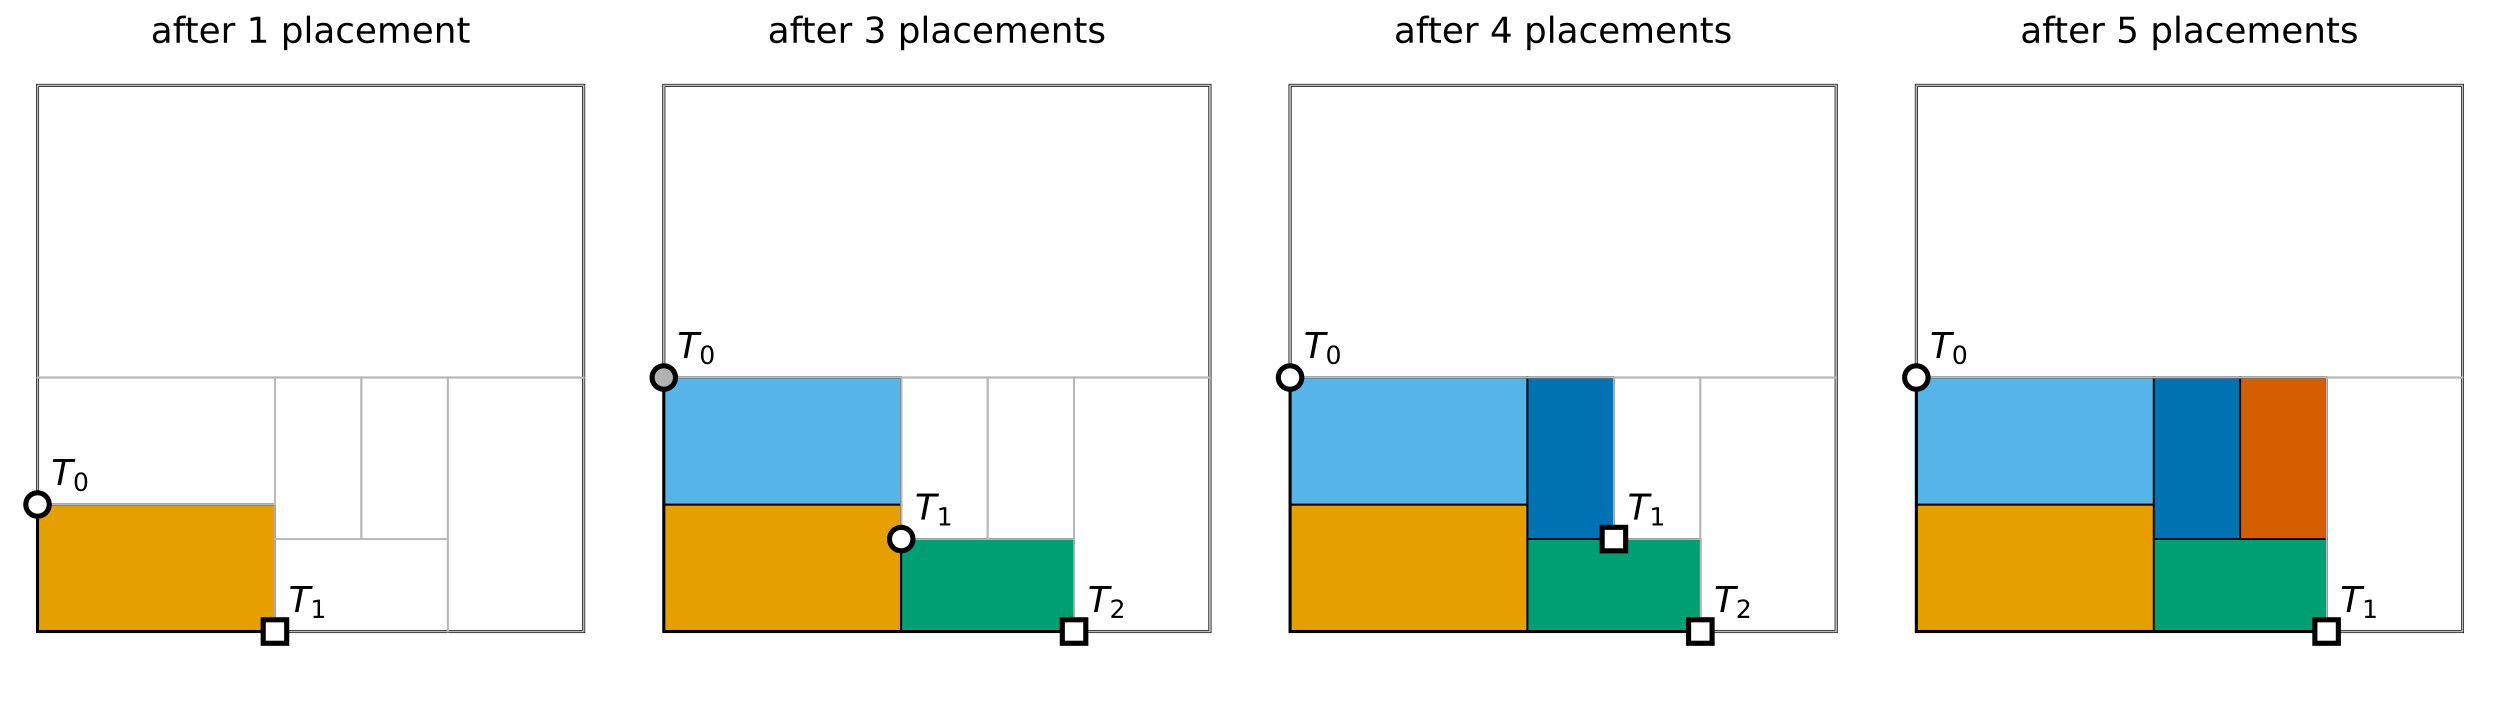
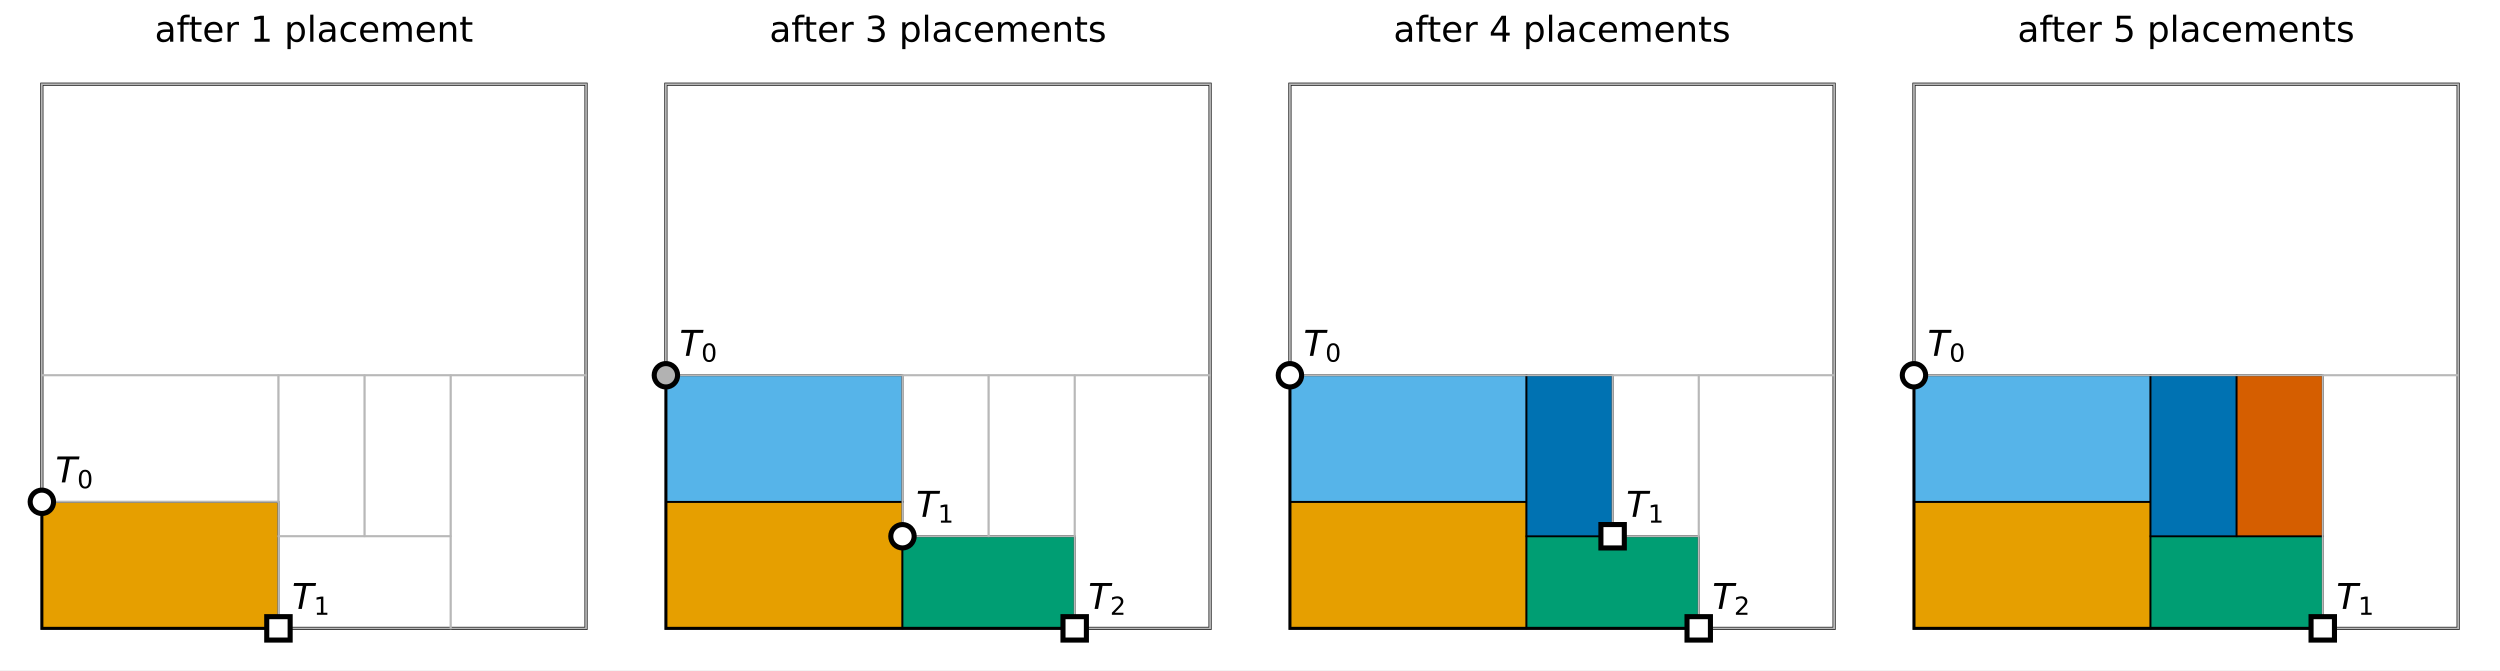
- <svg xmlns="http://www.w3.org/2000/svg" xmlns:xlink="http://www.w3.org/1999/xlink" width="489.6pt" height="140.4pt" viewBox="0 0 489.6 140.4" version="1.1">
+ <svg xmlns="http://www.w3.org/2000/svg" xmlns:xlink="http://www.w3.org/1999/xlink" width="491.36pt" height="131.729pt" viewBox="0 0 491.36 131.729" version="1.1">
  <defs>
    <style type="text/css">*{stroke-linejoin: round; stroke-linecap: butt}</style>
  </defs>
  <g id="figure_1">
    <g id="patch_1">
-       <path d="M 0 140.4  L 489.6 140.4  L 489.6 0  L 0 0  z " style="fill: #ffffff" />
+       <path d="M 0 131.729  L 491.36 131.729  L 491.36 0  L 0 0  z " style="fill: #ffffff" />
    </g>
    <g id="axes_1">
      <g id="patch_2">
-         <path d="M 7.348 123.677  L 53.846 123.677  L 53.846 98.805  L 7.348 98.805  z " clip-path="url(#p027bd1dd7a)" style="fill: #e69f00; stroke: #000000; stroke-width: 0.35; stroke-linejoin: miter" />
+         <path d="M 8.228 123.501  L 54.726 123.501  L 54.726 98.629  L 8.228 98.629  z " clip-path="url(#p11cd12fc13)" style="fill: #e69f00; stroke: #000000; stroke-width: 0.35; stroke-linejoin: miter" />
      </g>
      <g id="patch_3">
-         <path d="M 7.348 123.677  L 114.302 123.677  L 114.302 16.723  L 7.348 16.723  L 7.348 123.677  z " clip-path="url(#p027bd1dd7a)" style="fill: none; stroke: #000000; stroke-width: 0.6; stroke-linejoin: miter" />
+         <path d="M 8.228 123.501  L 115.182 123.501  L 115.182 16.547  L 8.228 16.547  L 8.228 123.501  z " clip-path="url(#p11cd12fc13)" style="fill: none; stroke: #000000; stroke-width: 0.6; stroke-linejoin: miter" />
      </g>
      <g id="patch_4">
-         <path d="M 7.348 98.805  L 53.846 98.805  L 53.846 73.933  L 7.348 73.933  L 7.348 98.805  z " clip-path="url(#p027bd1dd7a)" style="fill: none; stroke: #b8b8b8; stroke-width: 0.35; stroke-linejoin: miter" />
+         <path d="M 8.228 98.629  L 54.726 98.629  L 54.726 73.757  L 8.228 73.757  L 8.228 98.629  z " clip-path="url(#p11cd12fc13)" style="fill: none; stroke: #b8b8b8; stroke-width: 0.35; stroke-linejoin: miter" />
      </g>
      <g id="patch_5">
-         <path d="M 53.846 123.677  L 87.694 123.677  L 87.694 105.572  L 53.846 105.572  L 53.846 123.677  z " clip-path="url(#p027bd1dd7a)" style="fill: none; stroke: #b8b8b8; stroke-width: 0.35; stroke-linejoin: miter" />
+         <path d="M 54.726 123.501  L 88.574 123.501  L 88.574 105.396  L 54.726 105.396  L 54.726 123.501  z " clip-path="url(#p11cd12fc13)" style="fill: none; stroke: #b8b8b8; stroke-width: 0.35; stroke-linejoin: miter" />
      </g>
      <g id="patch_6">
-         <path d="M 53.846 105.572  L 70.77 105.572  L 70.77 73.933  L 53.846 73.933  L 53.846 105.572  z " clip-path="url(#p027bd1dd7a)" style="fill: none; stroke: #b8b8b8; stroke-width: 0.35; stroke-linejoin: miter" />
+         <path d="M 54.726 105.396  L 71.65 105.396  L 71.65 73.757  L 54.726 73.757  L 54.726 105.396  z " clip-path="url(#p11cd12fc13)" style="fill: none; stroke: #b8b8b8; stroke-width: 0.35; stroke-linejoin: miter" />
      </g>
      <g id="patch_7">
-         <path d="M 70.77 105.572  L 87.694 105.572  L 87.694 73.933  L 70.77 73.933  L 70.77 105.572  z " clip-path="url(#p027bd1dd7a)" style="fill: none; stroke: #b8b8b8; stroke-width: 0.35; stroke-linejoin: miter" />
+         <path d="M 71.65 105.396  L 88.574 105.396  L 88.574 73.757  L 71.65 73.757  L 71.65 105.396  z " clip-path="url(#p11cd12fc13)" style="fill: none; stroke: #b8b8b8; stroke-width: 0.35; stroke-linejoin: miter" />
      </g>
      <g id="patch_8">
-         <path d="M 87.694 123.677  L 114.302 123.677  L 114.302 73.933  L 87.694 73.933  L 87.694 123.677  z " clip-path="url(#p027bd1dd7a)" style="fill: none; stroke: #b8b8b8; stroke-width: 0.35; stroke-linejoin: miter" />
+         <path d="M 88.574 123.501  L 115.182 123.501  L 115.182 73.757  L 88.574 73.757  L 88.574 123.501  z " clip-path="url(#p11cd12fc13)" style="fill: none; stroke: #b8b8b8; stroke-width: 0.35; stroke-linejoin: miter" />
      </g>
      <g id="patch_9">
-         <path d="M 7.348 73.933  L 114.302 73.933  L 114.302 16.723  L 7.348 16.723  L 7.348 73.933  z " clip-path="url(#p027bd1dd7a)" style="fill: none; stroke: #b8b8b8; stroke-width: 0.35; stroke-linejoin: miter" />
+         <path d="M 8.228 73.757  L 115.182 73.757  L 115.182 16.547  L 8.228 16.547  L 8.228 73.757  z " clip-path="url(#p11cd12fc13)" style="fill: none; stroke: #b8b8b8; stroke-width: 0.35; stroke-linejoin: miter" />
      </g>
      <g id="text_1">
-         <g transform="translate(29.52297 8.375) scale(0.07 -0.07)">
+         <g transform="translate(30.40297 8.198906) scale(0.07 -0.07)">
          <defs>
            <path id="DejaVuSans-61" d="M 2194 1759  Q 1497 1759 1228 1600  Q 959 1441 959 1056  Q 959 750 1161 570  Q 1363 391 1709 391  Q 2188 391 2477 730  Q 2766 1069 2766 1631  L 2766 1759  L 2194 1759  z M 3341 1997  L 3341 0  L 2766 0  L 2766 531  Q 2569 213 2275 61  Q 1981 -91 1556 -91  Q 1019 -91 701 211  Q 384 513 384 1019  Q 384 1609 779 1909  Q 1175 2209 1959 2209  L 2766 2209  L 2766 2266  Q 2766 2663 2505 2880  Q 2244 3097 1772 3097  Q 1472 3097 1187 3025  Q 903 2953 641 2809  L 641 3341  Q 956 3463 1253 3523  Q 1550 3584 1831 3584  Q 2591 3584 2966 3190  Q 3341 2797 3341 1997  z " transform="scale(0.015625)" />
            <path id="DejaVuSans-66" d="M 2375 4863  L 2375 4384  L 1825 4384  Q 1516 4384 1395 4259  Q 1275 4134 1275 3809  L 1275 3500  L 2222 3500  L 2222 3053  L 1275 3053  L 1275 0  L 697 0  L 697 3053  L 147 3053  L 147 3500  L 697 3500  L 697 3744  Q 697 4328 969 4595  Q 1241 4863 1831 4863  L 2375 4863  z " transform="scale(0.015625)" />
            <path id="DejaVuSans-74" d="M 1172 4494  L 1172 3500  L 2356 3500  L 2356 3053  L 1172 3053  L 1172 1153  Q 1172 725 1289 603  Q 1406 481 1766 481  L 2356 481  L 2356 0  L 1766 0  Q 1100 0 847 248  Q 594 497 594 1153  L 594 3053  L 172 3053  L 172 3500  L 594 3500  L 594 4494  L 1172 4494  z " transform="scale(0.015625)" />
            <path id="DejaVuSans-65" d="M 3597 1894  L 3597 1613  L 953 1613  Q 991 1019 1311 708  Q 1631 397 2203 397  Q 2534 397 2845 478  Q 3156 559 3463 722  L 3463 178  Q 3153 47 2828 -22  Q 2503 -91 2169 -91  Q 1331 -91 842 396  Q 353 884 353 1716  Q 353 2575 817 3079  Q 1281 3584 2069 3584  Q 2775 3584 3186 3129  Q 3597 2675 3597 1894  z M 3022 2063  Q 3016 2534 2758 2815  Q 2500 3097 2075 3097  Q 1594 3097 1305 2825  Q 1016 2553 972 2059  L 3022 2063  z " transform="scale(0.015625)" />
            <path id="DejaVuSans-72" d="M 2631 2963  Q 2534 3019 2420 3045  Q 2306 3072 2169 3072  Q 1681 3072 1420 2755  Q 1159 2438 1159 1844  L 1159 0  L 581 0  L 581 3500  L 1159 3500  L 1159 2956  Q 1341 3275 1631 3429  Q 1922 3584 2338 3584  Q 2397 3584 2469 3576  Q 2541 3569 2628 3553  L 2631 2963  z " transform="scale(0.015625)" />
            <path id="DejaVuSans-20" transform="scale(0.015625)" />
            <path id="DejaVuSans-31" d="M 794 531  L 1825 531  L 1825 4091  L 703 3866  L 703 4441  L 1819 4666  L 2450 4666  L 2450 531  L 3481 531  L 3481 0  L 794 0  L 794 531  z " transform="scale(0.015625)" />
            <path id="DejaVuSans-70" d="M 1159 525  L 1159 -1331  L 581 -1331  L 581 3500  L 1159 3500  L 1159 2969  Q 1341 3281 1617 3432  Q 1894 3584 2278 3584  Q 2916 3584 3314 3078  Q 3713 2572 3713 1747  Q 3713 922 3314 415  Q 2916 -91 2278 -91  Q 1894 -91 1617 61  Q 1341 213 1159 525  z M 3116 1747  Q 3116 2381 2855 2742  Q 2594 3103 2138 3103  Q 1681 3103 1420 2742  Q 1159 2381 1159 1747  Q 1159 1113 1420 752  Q 1681 391 2138 391  Q 2594 391 2855 752  Q 3116 1113 3116 1747  z " transform="scale(0.015625)" />
            <path id="DejaVuSans-6c" d="M 603 4863  L 1178 4863  L 1178 0  L 603 0  L 603 4863  z " transform="scale(0.015625)" />
            <path id="DejaVuSans-63" d="M 3122 3366  L 3122 2828  Q 2878 2963 2633 3030  Q 2388 3097 2138 3097  Q 1578 3097 1268 2742  Q 959 2388 959 1747  Q 959 1106 1268 751  Q 1578 397 2138 397  Q 2388 397 2633 464  Q 2878 531 3122 666  L 3122 134  Q 2881 22 2623 -34  Q 2366 -91 2075 -91  Q 1284 -91 818 406  Q 353 903 353 1747  Q 353 2603 823 3093  Q 1294 3584 2113 3584  Q 2378 3584 2631 3529  Q 2884 3475 3122 3366  z " transform="scale(0.015625)" />
            <path id="DejaVuSans-6d" d="M 3328 2828  Q 3544 3216 3844 3400  Q 4144 3584 4550 3584  Q 5097 3584 5394 3201  Q 5691 2819 5691 2113  L 5691 0  L 5113 0  L 5113 2094  Q 5113 2597 4934 2840  Q 4756 3084 4391 3084  Q 3944 3084 3684 2787  Q 3425 2491 3425 1978  L 3425 0  L 2847 0  L 2847 2094  Q 2847 2600 2669 2842  Q 2491 3084 2119 3084  Q 1678 3084 1418 2786  Q 1159 2488 1159 1978  L 1159 0  L 581 0  L 581 3500  L 1159 3500  L 1159 2956  Q 1356 3278 1631 3431  Q 1906 3584 2284 3584  Q 2666 3584 2933 3390  Q 3200 3197 3328 2828  z " transform="scale(0.015625)" />
            <path id="DejaVuSans-6e" d="M 3513 2113  L 3513 0  L 2938 0  L 2938 2094  Q 2938 2591 2744 2837  Q 2550 3084 2163 3084  Q 1697 3084 1428 2787  Q 1159 2491 1159 1978  L 1159 0  L 581 0  L 581 3500  L 1159 3500  L 1159 2956  Q 1366 3272 1645 3428  Q 1925 3584 2291 3584  Q 2894 3584 3203 3211  Q 3513 2838 3513 2113  z " transform="scale(0.015625)" />
          </defs>
          <use xlink:href="#DejaVuSans-61" />
          <use xlink:href="#DejaVuSans-66" transform="translate(61.2793 0)" />
          <use xlink:href="#DejaVuSans-74" transform="translate(94.73438 0)" />
          <use xlink:href="#DejaVuSans-65" transform="translate(133.9434 0)" />
          <use xlink:href="#DejaVuSans-72" transform="translate(195.4668 0)" />
          <use xlink:href="#DejaVuSans-20" transform="translate(236.5801 0)" />
          <use xlink:href="#DejaVuSans-31" transform="translate(268.3672 0)" />
          <use xlink:href="#DejaVuSans-20" transform="translate(331.9902 0)" />
          <use xlink:href="#DejaVuSans-70" transform="translate(363.7773 0)" />
          <use xlink:href="#DejaVuSans-6c" transform="translate(427.2539 0)" />
          <use xlink:href="#DejaVuSans-61" transform="translate(455.0371 0)" />
          <use xlink:href="#DejaVuSans-63" transform="translate(516.3164 0)" />
          <use xlink:href="#DejaVuSans-65" transform="translate(571.2969 0)" />
          <use xlink:href="#DejaVuSans-6d" transform="translate(632.8203 0)" />
          <use xlink:href="#DejaVuSans-65" transform="translate(730.2324 0)" />
          <use xlink:href="#DejaVuSans-6e" transform="translate(791.7559 0)" />
          <use xlink:href="#DejaVuSans-74" transform="translate(855.1348 0)" />
        </g>
      </g>
      <g id="line2d_1">
-         <path d="M 7.348 98.805  " clip-path="url(#p027bd1dd7a)" style="fill: none; stroke: #1f77b4; stroke-width: 1.5; stroke-linecap: square" />
+         <path d="M 8.228 98.629  " clip-path="url(#p11cd12fc13)" style="fill: none; stroke: #1f77b4; stroke-width: 1.5; stroke-linecap: square" />
        <defs>
-           <path id="mac1ade208f" d="M 0 2.3  C 0.61 2.3 1.195 2.058 1.626 1.626  C 2.058 1.195 2.3 0.61 2.3 0  C 2.3 -0.61 2.058 -1.195 1.626 -1.626  C 1.195 -2.058 0.61 -2.3 0 -2.3  C -0.61 -2.3 -1.195 -2.058 -1.626 -1.626  C -2.058 -1.195 -2.3 -0.61 -2.3 0  C -2.3 0.61 -2.058 1.195 -1.626 1.626  C -1.195 2.058 -0.61 2.3 0 2.3  z " style="stroke: #000000" />
+           <path id="m854e691a09" d="M 0 2.3  C 0.61 2.3 1.195 2.058 1.626 1.626  C 2.058 1.195 2.3 0.61 2.3 0  C 2.3 -0.61 2.058 -1.195 1.626 -1.626  C 1.195 -2.058 0.61 -2.3 0 -2.3  C -0.61 -2.3 -1.195 -2.058 -1.626 -1.626  C -2.058 -1.195 -2.3 -0.61 -2.3 0  C -2.3 0.61 -2.058 1.195 -1.626 1.626  C -1.195 2.058 -0.61 2.3 0 2.3  z " style="stroke: #000000" />
        </defs>
-         <g clip-path="url(#p027bd1dd7a)">
-           <use xlink:href="#mac1ade208f" x="7.348" y="98.805" style="fill: #ffffff; stroke: #000000" />
+         <g clip-path="url(#p11cd12fc13)">
+           <use xlink:href="#m854e691a09" x="8.228" y="98.629" style="fill: #ffffff; stroke: #000000" />
        </g>
      </g>
      <g id="line2d_2">
-         <path d="M 53.846 123.677  " clip-path="url(#p027bd1dd7a)" style="fill: none; stroke: #ff7f0e; stroke-width: 1.5; stroke-linecap: square" />
+         <path d="M 54.726 123.501  " clip-path="url(#p11cd12fc13)" style="fill: none; stroke: #ff7f0e; stroke-width: 1.5; stroke-linecap: square" />
        <defs>
-           <path id="m195c57d83f" d="M -2.3 2.3  L 2.3 2.3  L 2.3 -2.3  L -2.3 -2.3  z " style="stroke: #000000; stroke-linejoin: miter" />
+           <path id="m3cbfc3f7c4" d="M -2.3 2.3  L 2.3 2.3  L 2.3 -2.3  L -2.3 -2.3  z " style="stroke: #000000; stroke-linejoin: miter" />
        </defs>
-         <g clip-path="url(#p027bd1dd7a)">
-           <use xlink:href="#m195c57d83f" x="53.846" y="123.677" style="fill: #ffffff; stroke: #000000; stroke-linejoin: miter" />
+         <g clip-path="url(#p11cd12fc13)">
+           <use xlink:href="#m3cbfc3f7c4" x="54.726" y="123.501" style="fill: #ffffff; stroke: #000000; stroke-linejoin: miter" />
        </g>
      </g>
      <g id="text_2">
-         <g transform="translate(10.02159 94.99633) scale(0.07 -0.07)">
+         <g transform="translate(10.90159 94.82024) scale(0.07 -0.07)">
          <defs>
            <path id="DejaVuSans-Oblique-54" d="M 378 4666  L 4325 4666  L 4225 4134  L 2559 4134  L 1759 0  L 1125 0  L 1925 4134  L 275 4134  L 378 4666  z " transform="scale(0.015625)" />
            <path id="DejaVuSans-30" d="M 2034 4250  Q 1547 4250 1301 3770  Q 1056 3291 1056 2328  Q 1056 1369 1301 889  Q 1547 409 2034 409  Q 2525 409 2770 889  Q 3016 1369 3016 2328  Q 3016 3291 2770 3770  Q 2525 4250 2034 4250  z M 2034 4750  Q 2819 4750 3233 4129  Q 3647 3509 3647 2328  Q 3647 1150 3233 529  Q 2819 -91 2034 -91  Q 1250 -91 836 529  Q 422 1150 422 2328  Q 422 3509 836 4129  Q 1250 4750 2034 4750  z " transform="scale(0.015625)" />
          </defs>
          <use xlink:href="#DejaVuSans-Oblique-54" transform="translate(0 0.09375)" />
          <use xlink:href="#DejaVuSans-30" transform="translate(61.08398 -16.3125) scale(0.7)" />
        </g>
      </g>
      <g id="text_3">
-         <g transform="translate(56.52011 119.8685) scale(0.07 -0.07)">
+         <g transform="translate(57.40011 119.6924) scale(0.07 -0.07)">
          <use xlink:href="#DejaVuSans-Oblique-54" transform="translate(0 0.09375)" />
          <use xlink:href="#DejaVuSans-31" transform="translate(61.08398 -16.3125) scale(0.7)" />
        </g>
      </g>
    </g>
    <g id="axes_2">
      <g id="patch_10">
-         <path d="M 129.998 123.677  L 176.496 123.677  L 176.496 98.805  L 129.998 98.805  z " clip-path="url(#pf74000b395)" style="fill: #e69f00; stroke: #000000; stroke-width: 0.35; stroke-linejoin: miter" />
+         <path d="M 130.878 123.501  L 177.376 123.501  L 177.376 98.629  L 130.878 98.629  z " clip-path="url(#pfeea33750a)" style="fill: #e69f00; stroke: #000000; stroke-width: 0.35; stroke-linejoin: miter" />
      </g>
      <g id="patch_11">
-         <path d="M 129.998 98.805  L 176.496 98.805  L 176.496 73.933  L 129.998 73.933  z " clip-path="url(#pf74000b395)" style="fill: #56b4e9; stroke: #000000; stroke-width: 0.35; stroke-linejoin: miter" />
+         <path d="M 130.878 98.629  L 177.376 98.629  L 177.376 73.757  L 130.878 73.757  z " clip-path="url(#pfeea33750a)" style="fill: #56b4e9; stroke: #000000; stroke-width: 0.35; stroke-linejoin: miter" />
      </g>
      <g id="patch_12">
-         <path d="M 176.496 123.677  L 210.344 123.677  L 210.344 105.572  L 176.496 105.572  z " clip-path="url(#pf74000b395)" style="fill: #009e73; stroke: #000000; stroke-width: 0.35; stroke-linejoin: miter" />
+         <path d="M 177.376 123.501  L 211.224 123.501  L 211.224 105.396  L 177.376 105.396  z " clip-path="url(#pfeea33750a)" style="fill: #009e73; stroke: #000000; stroke-width: 0.35; stroke-linejoin: miter" />
      </g>
      <g id="patch_13">
-         <path d="M 129.998 123.677  L 236.952 123.677  L 236.952 16.723  L 129.998 16.723  L 129.998 123.677  z " clip-path="url(#pf74000b395)" style="fill: none; stroke: #000000; stroke-width: 0.6; stroke-linejoin: miter" />
+         <path d="M 130.878 123.501  L 237.832 123.501  L 237.832 16.547  L 130.878 16.547  L 130.878 123.501  z " clip-path="url(#pfeea33750a)" style="fill: none; stroke: #000000; stroke-width: 0.6; stroke-linejoin: miter" />
      </g>
      <g id="patch_14">
-         <path d="M 176.496 105.572  L 193.42 105.572  L 193.42 73.933  L 176.496 73.933  L 176.496 105.572  z " clip-path="url(#pf74000b395)" style="fill: none; stroke: #b8b8b8; stroke-width: 0.35; stroke-linejoin: miter" />
+         <path d="M 177.376 105.396  L 194.3 105.396  L 194.3 73.757  L 177.376 73.757  L 177.376 105.396  z " clip-path="url(#pfeea33750a)" style="fill: none; stroke: #b8b8b8; stroke-width: 0.35; stroke-linejoin: miter" />
      </g>
      <g id="patch_15">
-         <path d="M 193.42 105.572  L 210.344 105.572  L 210.344 73.933  L 193.42 73.933  L 193.42 105.572  z " clip-path="url(#pf74000b395)" style="fill: none; stroke: #b8b8b8; stroke-width: 0.35; stroke-linejoin: miter" />
+         <path d="M 194.3 105.396  L 211.224 105.396  L 211.224 73.757  L 194.3 73.757  L 194.3 105.396  z " clip-path="url(#pfeea33750a)" style="fill: none; stroke: #b8b8b8; stroke-width: 0.35; stroke-linejoin: miter" />
      </g>
      <g id="patch_16">
-         <path d="M 210.344 123.677  L 236.952 123.677  L 236.952 73.933  L 210.344 73.933  L 210.344 123.677  z " clip-path="url(#pf74000b395)" style="fill: none; stroke: #b8b8b8; stroke-width: 0.35; stroke-linejoin: miter" />
+         <path d="M 211.224 123.501  L 237.832 123.501  L 237.832 73.757  L 211.224 73.757  L 211.224 123.501  z " clip-path="url(#pfeea33750a)" style="fill: none; stroke: #b8b8b8; stroke-width: 0.35; stroke-linejoin: miter" />
      </g>
      <g id="patch_17">
-         <path d="M 129.998 73.933  L 236.952 73.933  L 236.952 16.723  L 129.998 16.723  L 129.998 73.933  z " clip-path="url(#pf74000b395)" style="fill: none; stroke: #b8b8b8; stroke-width: 0.35; stroke-linejoin: miter" />
+         <path d="M 130.878 73.757  L 237.832 73.757  L 237.832 16.547  L 130.878 16.547  L 130.878 73.757  z " clip-path="url(#pfeea33750a)" style="fill: none; stroke: #b8b8b8; stroke-width: 0.35; stroke-linejoin: miter" />
      </g>
      <g id="text_4">
-         <g transform="translate(150.3497 8.375) scale(0.07 -0.07)">
+         <g transform="translate(151.2297 8.198906) scale(0.07 -0.07)">
          <defs>
            <path id="DejaVuSans-33" d="M 2597 2516  Q 3050 2419 3304 2112  Q 3559 1806 3559 1356  Q 3559 666 3084 287  Q 2609 -91 1734 -91  Q 1441 -91 1130 -33  Q 819 25 488 141  L 488 750  Q 750 597 1062 519  Q 1375 441 1716 441  Q 2309 441 2620 675  Q 2931 909 2931 1356  Q 2931 1769 2642 2001  Q 2353 2234 1838 2234  L 1294 2234  L 1294 2753  L 1863 2753  Q 2328 2753 2575 2939  Q 2822 3125 2822 3475  Q 2822 3834 2567 4026  Q 2313 4219 1838 4219  Q 1578 4219 1281 4162  Q 984 4106 628 3988  L 628 4550  Q 988 4650 1302 4700  Q 1616 4750 1894 4750  Q 2613 4750 3031 4423  Q 3450 4097 3450 3541  Q 3450 3153 3228 2886  Q 3006 2619 2597 2516  z " transform="scale(0.015625)" />
            <path id="DejaVuSans-73" d="M 2834 3397  L 2834 2853  Q 2591 2978 2328 3040  Q 2066 3103 1784 3103  Q 1356 3103 1142 2972  Q 928 2841 928 2578  Q 928 2378 1081 2264  Q 1234 2150 1697 2047  L 1894 2003  Q 2506 1872 2764 1633  Q 3022 1394 3022 966  Q 3022 478 2636 193  Q 2250 -91 1575 -91  Q 1294 -91 989 -36  Q 684 19 347 128  L 347 722  Q 666 556 975 473  Q 1284 391 1588 391  Q 1994 391 2212 530  Q 2431 669 2431 922  Q 2431 1156 2273 1281  Q 2116 1406 1581 1522  L 1381 1569  Q 847 1681 609 1914  Q 372 2147 372 2553  Q 372 3047 722 3315  Q 1072 3584 1716 3584  Q 2034 3584 2315 3537  Q 2597 3491 2834 3397  z " transform="scale(0.015625)" />
          </defs>
          <use xlink:href="#DejaVuSans-61" />
          <use xlink:href="#DejaVuSans-66" transform="translate(61.2793 0)" />
          <use xlink:href="#DejaVuSans-74" transform="translate(94.73438 0)" />
          <use xlink:href="#DejaVuSans-65" transform="translate(133.9434 0)" />
          <use xlink:href="#DejaVuSans-72" transform="translate(195.4668 0)" />
          <use xlink:href="#DejaVuSans-20" transform="translate(236.5801 0)" />
          <use xlink:href="#DejaVuSans-33" transform="translate(268.3672 0)" />
          <use xlink:href="#DejaVuSans-20" transform="translate(331.9902 0)" />
          <use xlink:href="#DejaVuSans-70" transform="translate(363.7773 0)" />
          <use xlink:href="#DejaVuSans-6c" transform="translate(427.2539 0)" />
          <use xlink:href="#DejaVuSans-61" transform="translate(455.0371 0)" />
          <use xlink:href="#DejaVuSans-63" transform="translate(516.3164 0)" />
          <use xlink:href="#DejaVuSans-65" transform="translate(571.2969 0)" />
          <use xlink:href="#DejaVuSans-6d" transform="translate(632.8203 0)" />
          <use xlink:href="#DejaVuSans-65" transform="translate(730.2324 0)" />
          <use xlink:href="#DejaVuSans-6e" transform="translate(791.7559 0)" />
          <use xlink:href="#DejaVuSans-74" transform="translate(855.1348 0)" />
          <use xlink:href="#DejaVuSans-73" transform="translate(894.3438 0)" />
        </g>
      </g>
      <g id="line2d_3">
-         <path d="M 129.998 73.933  " clip-path="url(#pf74000b395)" style="fill: none; stroke: #1f77b4; stroke-width: 1.5; stroke-linecap: square" />
+         <path d="M 130.878 73.757  " clip-path="url(#pfeea33750a)" style="fill: none; stroke: #1f77b4; stroke-width: 1.5; stroke-linecap: square" />
        <defs>
-           <path id="mf588e8c545" d="M 0 2.3  C 0.61 2.3 1.195 2.058 1.626 1.626  C 2.058 1.195 2.3 0.61 2.3 0  C 2.3 -0.61 2.058 -1.195 1.626 -1.626  C 1.195 -2.058 0.61 -2.3 0 -2.3  C -0.61 -2.3 -1.195 -2.058 -1.626 -1.626  C -2.058 -1.195 -2.3 -0.61 -2.3 0  C -2.3 0.61 -2.058 1.195 -1.626 1.626  C -1.195 2.058 -0.61 2.3 0 2.3  z " style="stroke: #000000" />
+           <path id="m25f37457b4" d="M 0 2.3  C 0.61 2.3 1.195 2.058 1.626 1.626  C 2.058 1.195 2.3 0.61 2.3 0  C 2.3 -0.61 2.058 -1.195 1.626 -1.626  C 1.195 -2.058 0.61 -2.3 0 -2.3  C -0.61 -2.3 -1.195 -2.058 -1.626 -1.626  C -2.058 -1.195 -2.3 -0.61 -2.3 0  C -2.3 0.61 -2.058 1.195 -1.626 1.626  C -1.195 2.058 -0.61 2.3 0 2.3  z " style="stroke: #000000" />
        </defs>
-         <g clip-path="url(#pf74000b395)">
-           <use xlink:href="#mf588e8c545" x="129.998" y="73.933" style="fill: #b2b2b2; stroke: #000000" />
+         <g clip-path="url(#pfeea33750a)">
+           <use xlink:href="#m25f37457b4" x="130.878" y="73.757" style="fill: #b2b2b2; stroke: #000000" />
        </g>
      </g>
      <g id="line2d_4">
-         <path d="M 176.496 105.572  " clip-path="url(#pf74000b395)" style="fill: none; stroke: #ff7f0e; stroke-width: 1.5; stroke-linecap: square" />
-         <g clip-path="url(#pf74000b395)">
-           <use xlink:href="#mac1ade208f" x="176.496" y="105.572" style="fill: #ffffff; stroke: #000000" />
+         <path d="M 177.376 105.396  " clip-path="url(#pfeea33750a)" style="fill: none; stroke: #ff7f0e; stroke-width: 1.5; stroke-linecap: square" />
+         <g clip-path="url(#pfeea33750a)">
+           <use xlink:href="#m854e691a09" x="177.376" y="105.396" style="fill: #ffffff; stroke: #000000" />
        </g>
      </g>
      <g id="line2d_5">
-         <path d="M 210.344 123.677  " clip-path="url(#pf74000b395)" style="fill: none; stroke: #2ca02c; stroke-width: 1.5; stroke-linecap: square" />
-         <g clip-path="url(#pf74000b395)">
-           <use xlink:href="#m195c57d83f" x="210.344" y="123.677" style="fill: #ffffff; stroke: #000000; stroke-linejoin: miter" />
+         <path d="M 211.224 123.501  " clip-path="url(#pfeea33750a)" style="fill: none; stroke: #2ca02c; stroke-width: 1.5; stroke-linecap: square" />
+         <g clip-path="url(#pfeea33750a)">
+           <use xlink:href="#m3cbfc3f7c4" x="211.224" y="123.501" style="fill: #ffffff; stroke: #000000; stroke-linejoin: miter" />
        </g>
      </g>
      <g id="text_5">
-         <g transform="translate(132.6716 70.12417) scale(0.07 -0.07)">
+         <g transform="translate(133.5516 69.94808) scale(0.07 -0.07)">
          <use xlink:href="#DejaVuSans-Oblique-54" transform="translate(0 0.09375)" />
          <use xlink:href="#DejaVuSans-30" transform="translate(61.08398 -16.3125) scale(0.7)" />
        </g>
      </g>
      <g id="text_6">
-         <g transform="translate(179.1701 101.7633) scale(0.07 -0.07)">
+         <g transform="translate(180.0501 101.5872) scale(0.07 -0.07)">
          <use xlink:href="#DejaVuSans-Oblique-54" transform="translate(0 0.09375)" />
          <use xlink:href="#DejaVuSans-31" transform="translate(61.08398 -16.3125) scale(0.7)" />
        </g>
      </g>
      <g id="text_7">
-         <g transform="translate(213.0178 119.8685) scale(0.07 -0.07)">
+         <g transform="translate(213.8978 119.6924) scale(0.07 -0.07)">
          <defs>
            <path id="DejaVuSans-32" d="M 1228 531  L 3431 531  L 3431 0  L 469 0  L 469 531  Q 828 903 1448 1529  Q 2069 2156 2228 2338  Q 2531 2678 2651 2914  Q 2772 3150 2772 3378  Q 2772 3750 2511 3984  Q 2250 4219 1831 4219  Q 1534 4219 1204 4116  Q 875 4013 500 3803  L 500 4441  Q 881 4594 1212 4672  Q 1544 4750 1819 4750  Q 2544 4750 2975 4387  Q 3406 4025 3406 3419  Q 3406 3131 3298 2873  Q 3191 2616 2906 2266  Q 2828 2175 2409 1742  Q 1991 1309 1228 531  z " transform="scale(0.015625)" />
          </defs>
          <use xlink:href="#DejaVuSans-Oblique-54" transform="translate(0 0.09375)" />
          <use xlink:href="#DejaVuSans-32" transform="translate(61.08398 -16.3125) scale(0.7)" />
        </g>
      </g>
    </g>
    <g id="axes_3">
      <g id="patch_18">
-         <path d="M 252.648 123.677  L 299.146 123.677  L 299.146 98.805  L 252.648 98.805  z " clip-path="url(#p51c1ae5fa3)" style="fill: #e69f00; stroke: #000000; stroke-width: 0.35; stroke-linejoin: miter" />
+         <path d="M 253.528 123.501  L 300.026 123.501  L 300.026 98.629  L 253.528 98.629  z " clip-path="url(#pb45c792ca0)" style="fill: #e69f00; stroke: #000000; stroke-width: 0.35; stroke-linejoin: miter" />
      </g>
      <g id="patch_19">
-         <path d="M 252.648 98.805  L 299.146 98.805  L 299.146 73.933  L 252.648 73.933  z " clip-path="url(#p51c1ae5fa3)" style="fill: #56b4e9; stroke: #000000; stroke-width: 0.35; stroke-linejoin: miter" />
+         <path d="M 253.528 98.629  L 300.026 98.629  L 300.026 73.757  L 253.528 73.757  z " clip-path="url(#pb45c792ca0)" style="fill: #56b4e9; stroke: #000000; stroke-width: 0.35; stroke-linejoin: miter" />
      </g>
      <g id="patch_20">
-         <path d="M 299.146 123.677  L 332.994 123.677  L 332.994 105.572  L 299.146 105.572  z " clip-path="url(#p51c1ae5fa3)" style="fill: #009e73; stroke: #000000; stroke-width: 0.35; stroke-linejoin: miter" />
+         <path d="M 300.026 123.501  L 333.874 123.501  L 333.874 105.396  L 300.026 105.396  z " clip-path="url(#pb45c792ca0)" style="fill: #009e73; stroke: #000000; stroke-width: 0.35; stroke-linejoin: miter" />
      </g>
      <g id="patch_21">
-         <path d="M 299.146 105.572  L 316.07 105.572  L 316.07 73.933  L 299.146 73.933  z " clip-path="url(#p51c1ae5fa3)" style="fill: #0072b2; stroke: #000000; stroke-width: 0.35; stroke-linejoin: miter" />
+         <path d="M 300.026 105.396  L 316.95 105.396  L 316.95 73.757  L 300.026 73.757  z " clip-path="url(#pb45c792ca0)" style="fill: #0072b2; stroke: #000000; stroke-width: 0.35; stroke-linejoin: miter" />
      </g>
      <g id="patch_22">
-         <path d="M 252.648 123.677  L 359.602 123.677  L 359.602 16.723  L 252.648 16.723  L 252.648 123.677  z " clip-path="url(#p51c1ae5fa3)" style="fill: none; stroke: #000000; stroke-width: 0.6; stroke-linejoin: miter" />
+         <path d="M 253.528 123.501  L 360.482 123.501  L 360.482 16.547  L 253.528 16.547  L 253.528 123.501  z " clip-path="url(#pb45c792ca0)" style="fill: none; stroke: #000000; stroke-width: 0.6; stroke-linejoin: miter" />
      </g>
      <g id="patch_23">
-         <path d="M 316.07 105.572  L 332.994 105.572  L 332.994 73.933  L 316.07 73.933  L 316.07 105.572  z " clip-path="url(#p51c1ae5fa3)" style="fill: none; stroke: #b8b8b8; stroke-width: 0.35; stroke-linejoin: miter" />
+         <path d="M 316.95 105.396  L 333.874 105.396  L 333.874 73.757  L 316.95 73.757  L 316.95 105.396  z " clip-path="url(#pb45c792ca0)" style="fill: none; stroke: #b8b8b8; stroke-width: 0.35; stroke-linejoin: miter" />
      </g>
      <g id="patch_24">
-         <path d="M 332.994 123.677  L 359.602 123.677  L 359.602 73.933  L 332.994 73.933  L 332.994 123.677  z " clip-path="url(#p51c1ae5fa3)" style="fill: none; stroke: #b8b8b8; stroke-width: 0.35; stroke-linejoin: miter" />
+         <path d="M 333.874 123.501  L 360.482 123.501  L 360.482 73.757  L 333.874 73.757  L 333.874 123.501  z " clip-path="url(#pb45c792ca0)" style="fill: none; stroke: #b8b8b8; stroke-width: 0.35; stroke-linejoin: miter" />
      </g>
      <g id="patch_25">
-         <path d="M 252.648 73.933  L 359.602 73.933  L 359.602 16.723  L 252.648 16.723  L 252.648 73.933  z " clip-path="url(#p51c1ae5fa3)" style="fill: none; stroke: #b8b8b8; stroke-width: 0.35; stroke-linejoin: miter" />
+         <path d="M 253.528 73.757  L 360.482 73.757  L 360.482 16.547  L 253.528 16.547  L 253.528 73.757  z " clip-path="url(#pb45c792ca0)" style="fill: none; stroke: #b8b8b8; stroke-width: 0.35; stroke-linejoin: miter" />
      </g>
      <g id="text_8">
-         <g transform="translate(272.9997 8.375) scale(0.07 -0.07)">
+         <g transform="translate(273.8797 8.198906) scale(0.07 -0.07)">
          <defs>
            <path id="DejaVuSans-34" d="M 2419 4116  L 825 1625  L 2419 1625  L 2419 4116  z M 2253 4666  L 3047 4666  L 3047 1625  L 3713 1625  L 3713 1100  L 3047 1100  L 3047 0  L 2419 0  L 2419 1100  L 313 1100  L 313 1709  L 2253 4666  z " transform="scale(0.015625)" />
          </defs>
          <use xlink:href="#DejaVuSans-61" />
          <use xlink:href="#DejaVuSans-66" transform="translate(61.2793 0)" />
          <use xlink:href="#DejaVuSans-74" transform="translate(94.73438 0)" />
          <use xlink:href="#DejaVuSans-65" transform="translate(133.9434 0)" />
          <use xlink:href="#DejaVuSans-72" transform="translate(195.4668 0)" />
          <use xlink:href="#DejaVuSans-20" transform="translate(236.5801 0)" />
          <use xlink:href="#DejaVuSans-34" transform="translate(268.3672 0)" />
          <use xlink:href="#DejaVuSans-20" transform="translate(331.9902 0)" />
          <use xlink:href="#DejaVuSans-70" transform="translate(363.7773 0)" />
          <use xlink:href="#DejaVuSans-6c" transform="translate(427.2539 0)" />
          <use xlink:href="#DejaVuSans-61" transform="translate(455.0371 0)" />
          <use xlink:href="#DejaVuSans-63" transform="translate(516.3164 0)" />
          <use xlink:href="#DejaVuSans-65" transform="translate(571.2969 0)" />
          <use xlink:href="#DejaVuSans-6d" transform="translate(632.8203 0)" />
          <use xlink:href="#DejaVuSans-65" transform="translate(730.2324 0)" />
          <use xlink:href="#DejaVuSans-6e" transform="translate(791.7559 0)" />
          <use xlink:href="#DejaVuSans-74" transform="translate(855.1348 0)" />
          <use xlink:href="#DejaVuSans-73" transform="translate(894.3438 0)" />
        </g>
      </g>
      <g id="line2d_6">
-         <path d="M 252.648 73.933  " clip-path="url(#p51c1ae5fa3)" style="fill: none; stroke: #1f77b4; stroke-width: 1.5; stroke-linecap: square" />
-         <g clip-path="url(#p51c1ae5fa3)">
-           <use xlink:href="#mac1ade208f" x="252.648" y="73.933" style="fill: #ffffff; stroke: #000000" />
+         <path d="M 253.528 73.757  " clip-path="url(#pb45c792ca0)" style="fill: none; stroke: #1f77b4; stroke-width: 1.5; stroke-linecap: square" />
+         <g clip-path="url(#pb45c792ca0)">
+           <use xlink:href="#m854e691a09" x="253.528" y="73.757" style="fill: #ffffff; stroke: #000000" />
        </g>
      </g>
      <g id="line2d_7">
-         <path d="M 316.07 105.572  " clip-path="url(#p51c1ae5fa3)" style="fill: none; stroke: #ff7f0e; stroke-width: 1.5; stroke-linecap: square" />
-         <g clip-path="url(#p51c1ae5fa3)">
-           <use xlink:href="#m195c57d83f" x="316.07" y="105.572" style="fill: #ffffff; stroke: #000000; stroke-linejoin: miter" />
+         <path d="M 316.95 105.396  " clip-path="url(#pb45c792ca0)" style="fill: none; stroke: #ff7f0e; stroke-width: 1.5; stroke-linecap: square" />
+         <g clip-path="url(#pb45c792ca0)">
+           <use xlink:href="#m3cbfc3f7c4" x="316.95" y="105.396" style="fill: #ffffff; stroke: #000000; stroke-linejoin: miter" />
        </g>
      </g>
      <g id="line2d_8">
-         <path d="M 332.994 123.677  " clip-path="url(#p51c1ae5fa3)" style="fill: none; stroke: #2ca02c; stroke-width: 1.5; stroke-linecap: square" />
-         <g clip-path="url(#p51c1ae5fa3)">
-           <use xlink:href="#m195c57d83f" x="332.994" y="123.677" style="fill: #ffffff; stroke: #000000; stroke-linejoin: miter" />
+         <path d="M 333.874 123.501  " clip-path="url(#pb45c792ca0)" style="fill: none; stroke: #2ca02c; stroke-width: 1.5; stroke-linecap: square" />
+         <g clip-path="url(#pb45c792ca0)">
+           <use xlink:href="#m3cbfc3f7c4" x="333.874" y="123.501" style="fill: #ffffff; stroke: #000000; stroke-linejoin: miter" />
        </g>
      </g>
      <g id="text_9">
-         <g transform="translate(255.3216 70.12417) scale(0.07 -0.07)">
+         <g transform="translate(256.2016 69.94808) scale(0.07 -0.07)">
          <use xlink:href="#DejaVuSans-Oblique-54" transform="translate(0 0.09375)" />
          <use xlink:href="#DejaVuSans-30" transform="translate(61.08398 -16.3125) scale(0.7)" />
        </g>
      </g>
      <g id="text_10">
-         <g transform="translate(318.7439 101.7633) scale(0.07 -0.07)">
+         <g transform="translate(319.6239 101.5872) scale(0.07 -0.07)">
          <use xlink:href="#DejaVuSans-Oblique-54" transform="translate(0 0.09375)" />
          <use xlink:href="#DejaVuSans-31" transform="translate(61.08398 -16.3125) scale(0.7)" />
        </g>
      </g>
      <g id="text_11">
-         <g transform="translate(335.6678 119.8685) scale(0.07 -0.07)">
+         <g transform="translate(336.5478 119.6924) scale(0.07 -0.07)">
          <use xlink:href="#DejaVuSans-Oblique-54" transform="translate(0 0.09375)" />
          <use xlink:href="#DejaVuSans-32" transform="translate(61.08398 -16.3125) scale(0.7)" />
        </g>
      </g>
    </g>
    <g id="axes_4">
      <g id="patch_26">
-         <path d="M 375.298 123.677  L 421.796 123.677  L 421.796 98.805  L 375.298 98.805  z " clip-path="url(#p1e13ef23d9)" style="fill: #e69f00; stroke: #000000; stroke-width: 0.35; stroke-linejoin: miter" />
+         <path d="M 376.178 123.501  L 422.676 123.501  L 422.676 98.629  L 376.178 98.629  z " clip-path="url(#pbb7d6b8a93)" style="fill: #e69f00; stroke: #000000; stroke-width: 0.35; stroke-linejoin: miter" />
      </g>
      <g id="patch_27">
-         <path d="M 375.298 98.805  L 421.796 98.805  L 421.796 73.933  L 375.298 73.933  z " clip-path="url(#p1e13ef23d9)" style="fill: #56b4e9; stroke: #000000; stroke-width: 0.35; stroke-linejoin: miter" />
+         <path d="M 376.178 98.629  L 422.676 98.629  L 422.676 73.757  L 376.178 73.757  z " clip-path="url(#pbb7d6b8a93)" style="fill: #56b4e9; stroke: #000000; stroke-width: 0.35; stroke-linejoin: miter" />
      </g>
      <g id="patch_28">
-         <path d="M 421.796 123.677  L 455.644 123.677  L 455.644 105.572  L 421.796 105.572  z " clip-path="url(#p1e13ef23d9)" style="fill: #009e73; stroke: #000000; stroke-width: 0.35; stroke-linejoin: miter" />
+         <path d="M 422.676 123.501  L 456.524 123.501  L 456.524 105.396  L 422.676 105.396  z " clip-path="url(#pbb7d6b8a93)" style="fill: #009e73; stroke: #000000; stroke-width: 0.35; stroke-linejoin: miter" />
      </g>
      <g id="patch_29">
-         <path d="M 421.796 105.572  L 438.72 105.572  L 438.72 73.933  L 421.796 73.933  z " clip-path="url(#p1e13ef23d9)" style="fill: #0072b2; stroke: #000000; stroke-width: 0.35; stroke-linejoin: miter" />
+         <path d="M 422.676 105.396  L 439.6 105.396  L 439.6 73.757  L 422.676 73.757  z " clip-path="url(#pbb7d6b8a93)" style="fill: #0072b2; stroke: #000000; stroke-width: 0.35; stroke-linejoin: miter" />
      </g>
      <g id="patch_30">
-         <path d="M 438.72 105.572  L 455.644 105.572  L 455.644 73.933  L 438.72 73.933  z " clip-path="url(#p1e13ef23d9)" style="fill: #d55e00; stroke: #000000; stroke-width: 0.35; stroke-linejoin: miter" />
+         <path d="M 439.6 105.396  L 456.524 105.396  L 456.524 73.757  L 439.6 73.757  z " clip-path="url(#pbb7d6b8a93)" style="fill: #d55e00; stroke: #000000; stroke-width: 0.35; stroke-linejoin: miter" />
      </g>
      <g id="patch_31">
-         <path d="M 375.298 123.677  L 482.252 123.677  L 482.252 16.723  L 375.298 16.723  L 375.298 123.677  z " clip-path="url(#p1e13ef23d9)" style="fill: none; stroke: #000000; stroke-width: 0.6; stroke-linejoin: miter" />
+         <path d="M 376.178 123.501  L 483.132 123.501  L 483.132 16.547  L 376.178 16.547  L 376.178 123.501  z " clip-path="url(#pbb7d6b8a93)" style="fill: none; stroke: #000000; stroke-width: 0.6; stroke-linejoin: miter" />
      </g>
      <g id="patch_32">
-         <path d="M 455.644 123.677  L 482.252 123.677  L 482.252 73.933  L 455.644 73.933  L 455.644 123.677  z " clip-path="url(#p1e13ef23d9)" style="fill: none; stroke: #b8b8b8; stroke-width: 0.35; stroke-linejoin: miter" />
+         <path d="M 456.524 123.501  L 483.132 123.501  L 483.132 73.757  L 456.524 73.757  L 456.524 123.501  z " clip-path="url(#pbb7d6b8a93)" style="fill: none; stroke: #b8b8b8; stroke-width: 0.35; stroke-linejoin: miter" />
      </g>
      <g id="patch_33">
-         <path d="M 375.298 73.933  L 482.252 73.933  L 482.252 16.723  L 375.298 16.723  L 375.298 73.933  z " clip-path="url(#p1e13ef23d9)" style="fill: none; stroke: #b8b8b8; stroke-width: 0.35; stroke-linejoin: miter" />
+         <path d="M 376.178 73.757  L 483.132 73.757  L 483.132 16.547  L 376.178 16.547  L 376.178 73.757  z " clip-path="url(#pbb7d6b8a93)" style="fill: none; stroke: #b8b8b8; stroke-width: 0.35; stroke-linejoin: miter" />
      </g>
      <g id="text_12">
-         <g transform="translate(395.6497 8.375) scale(0.07 -0.07)">
+         <g transform="translate(396.5297 8.198906) scale(0.07 -0.07)">
          <defs>
            <path id="DejaVuSans-35" d="M 691 4666  L 3169 4666  L 3169 4134  L 1269 4134  L 1269 2991  Q 1406 3038 1543 3061  Q 1681 3084 1819 3084  Q 2600 3084 3056 2656  Q 3513 2228 3513 1497  Q 3513 744 3044 326  Q 2575 -91 1722 -91  Q 1428 -91 1123 -41  Q 819 9 494 109  L 494 744  Q 775 591 1075 516  Q 1375 441 1709 441  Q 2250 441 2565 725  Q 2881 1009 2881 1497  Q 2881 1984 2565 2268  Q 2250 2553 1709 2553  Q 1456 2553 1204 2497  Q 953 2441 691 2322  L 691 4666  z " transform="scale(0.015625)" />
          </defs>
          <use xlink:href="#DejaVuSans-61" />
          <use xlink:href="#DejaVuSans-66" transform="translate(61.2793 0)" />
          <use xlink:href="#DejaVuSans-74" transform="translate(94.73438 0)" />
          <use xlink:href="#DejaVuSans-65" transform="translate(133.9434 0)" />
          <use xlink:href="#DejaVuSans-72" transform="translate(195.4668 0)" />
          <use xlink:href="#DejaVuSans-20" transform="translate(236.5801 0)" />
          <use xlink:href="#DejaVuSans-35" transform="translate(268.3672 0)" />
          <use xlink:href="#DejaVuSans-20" transform="translate(331.9902 0)" />
          <use xlink:href="#DejaVuSans-70" transform="translate(363.7773 0)" />
          <use xlink:href="#DejaVuSans-6c" transform="translate(427.2539 0)" />
          <use xlink:href="#DejaVuSans-61" transform="translate(455.0371 0)" />
          <use xlink:href="#DejaVuSans-63" transform="translate(516.3164 0)" />
          <use xlink:href="#DejaVuSans-65" transform="translate(571.2969 0)" />
          <use xlink:href="#DejaVuSans-6d" transform="translate(632.8203 0)" />
          <use xlink:href="#DejaVuSans-65" transform="translate(730.2324 0)" />
          <use xlink:href="#DejaVuSans-6e" transform="translate(791.7559 0)" />
          <use xlink:href="#DejaVuSans-74" transform="translate(855.1348 0)" />
          <use xlink:href="#DejaVuSans-73" transform="translate(894.3438 0)" />
        </g>
      </g>
      <g id="line2d_9">
-         <path d="M 375.298 73.933  " clip-path="url(#p1e13ef23d9)" style="fill: none; stroke: #1f77b4; stroke-width: 1.5; stroke-linecap: square" />
-         <g clip-path="url(#p1e13ef23d9)">
-           <use xlink:href="#mac1ade208f" x="375.298" y="73.933" style="fill: #ffffff; stroke: #000000" />
+         <path d="M 376.178 73.757  " clip-path="url(#pbb7d6b8a93)" style="fill: none; stroke: #1f77b4; stroke-width: 1.5; stroke-linecap: square" />
+         <g clip-path="url(#pbb7d6b8a93)">
+           <use xlink:href="#m854e691a09" x="376.178" y="73.757" style="fill: #ffffff; stroke: #000000" />
        </g>
      </g>
      <g id="line2d_10">
-         <path d="M 455.644 123.677  " clip-path="url(#p1e13ef23d9)" style="fill: none; stroke: #ff7f0e; stroke-width: 1.5; stroke-linecap: square" />
-         <g clip-path="url(#p1e13ef23d9)">
-           <use xlink:href="#m195c57d83f" x="455.644" y="123.677" style="fill: #ffffff; stroke: #000000; stroke-linejoin: miter" />
+         <path d="M 456.524 123.501  " clip-path="url(#pbb7d6b8a93)" style="fill: none; stroke: #ff7f0e; stroke-width: 1.5; stroke-linecap: square" />
+         <g clip-path="url(#pbb7d6b8a93)">
+           <use xlink:href="#m3cbfc3f7c4" x="456.524" y="123.501" style="fill: #ffffff; stroke: #000000; stroke-linejoin: miter" />
        </g>
      </g>
      <g id="text_13">
-         <g transform="translate(377.9716 70.12417) scale(0.07 -0.07)">
+         <g transform="translate(378.8516 69.94808) scale(0.07 -0.07)">
          <use xlink:href="#DejaVuSans-Oblique-54" transform="translate(0 0.09375)" />
          <use xlink:href="#DejaVuSans-30" transform="translate(61.08398 -16.3125) scale(0.7)" />
        </g>
      </g>
      <g id="text_14">
-         <g transform="translate(458.3178 119.8685) scale(0.07 -0.07)">
+         <g transform="translate(459.1978 119.6924) scale(0.07 -0.07)">
          <use xlink:href="#DejaVuSans-Oblique-54" transform="translate(0 0.09375)" />
          <use xlink:href="#DejaVuSans-31" transform="translate(61.08398 -16.3125) scale(0.7)" />
        </g>
      </g>
    </g>
  </g>
  <defs>
-     <clipPath id="p027bd1dd7a">
-       <rect x="2" y="11.375" width="117.65" height="117.65" />
+     <clipPath id="p11cd12fc13">
+       <rect x="2.88" y="11.199" width="117.65" height="117.65" />
    </clipPath>
-     <clipPath id="pf74000b395">
-       <rect x="124.65" y="11.375" width="117.65" height="117.65" />
+     <clipPath id="pfeea33750a">
+       <rect x="125.53" y="11.199" width="117.65" height="117.65" />
    </clipPath>
-     <clipPath id="p51c1ae5fa3">
-       <rect x="247.3" y="11.375" width="117.65" height="117.65" />
+     <clipPath id="pb45c792ca0">
+       <rect x="248.18" y="11.199" width="117.65" height="117.65" />
    </clipPath>
-     <clipPath id="p1e13ef23d9">
-       <rect x="369.95" y="11.375" width="117.65" height="117.65" />
+     <clipPath id="pbb7d6b8a93">
+       <rect x="370.83" y="11.199" width="117.65" height="117.65" />
    </clipPath>
  </defs>
</svg>
